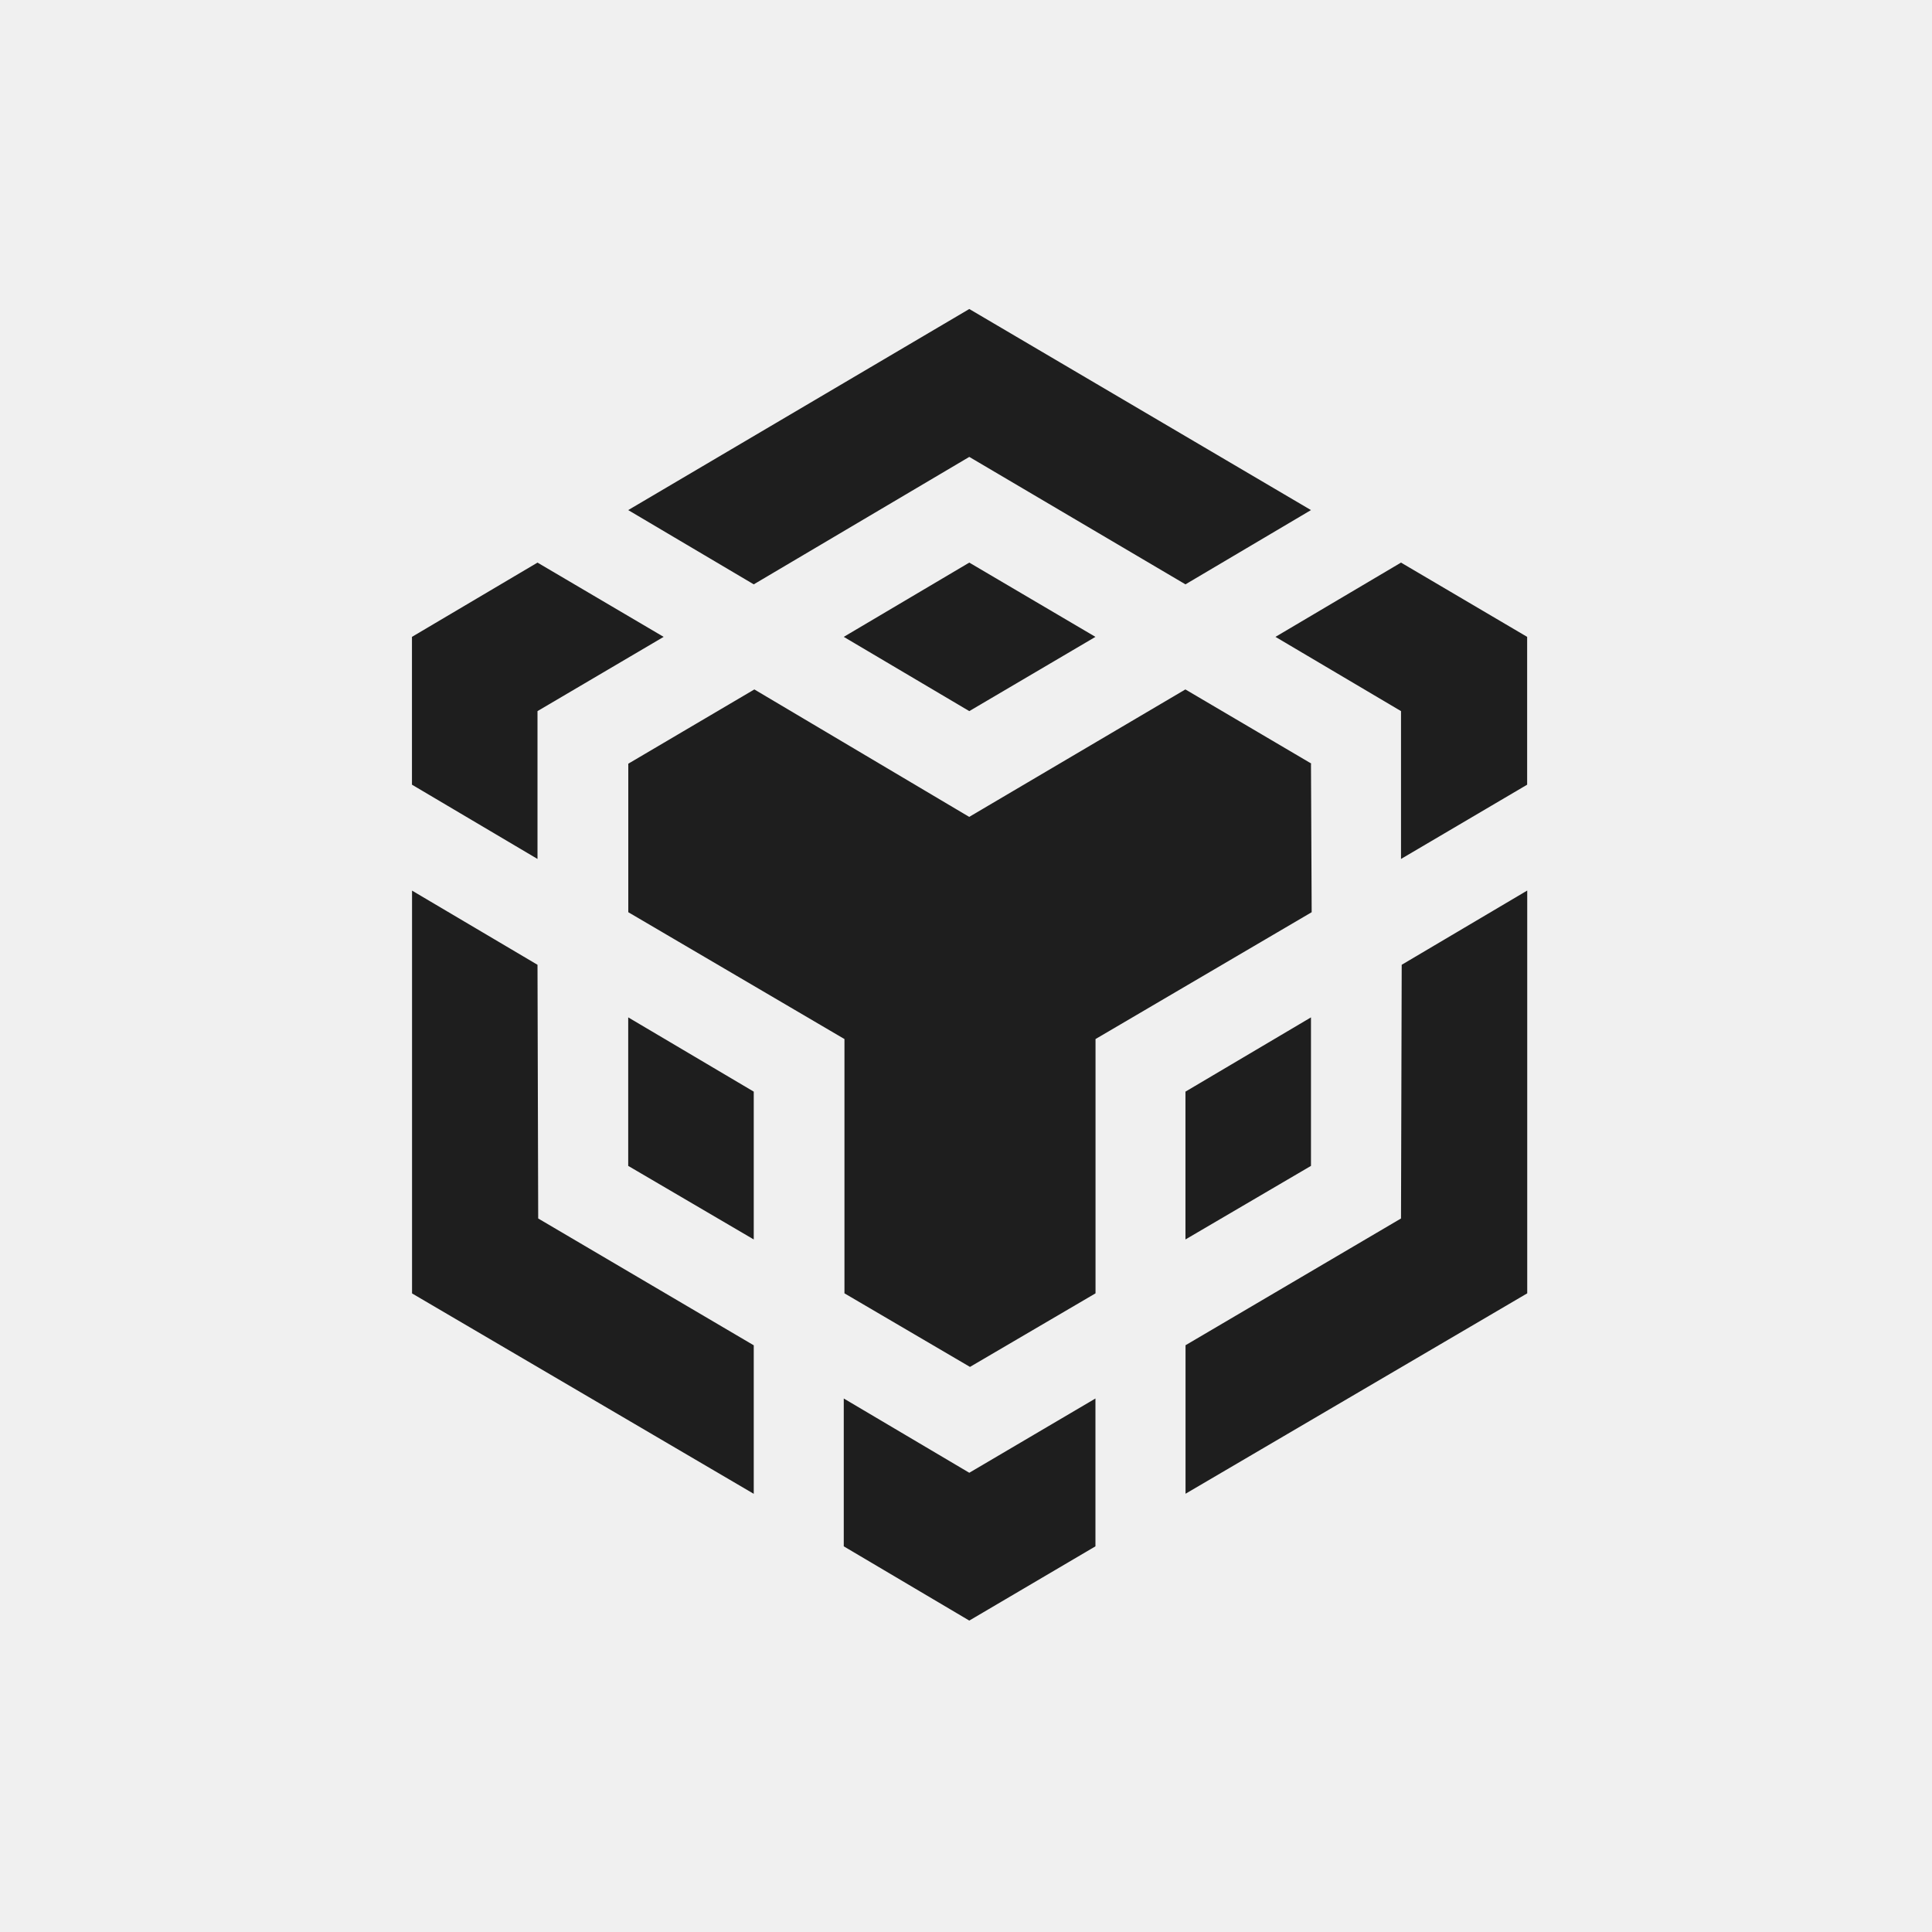
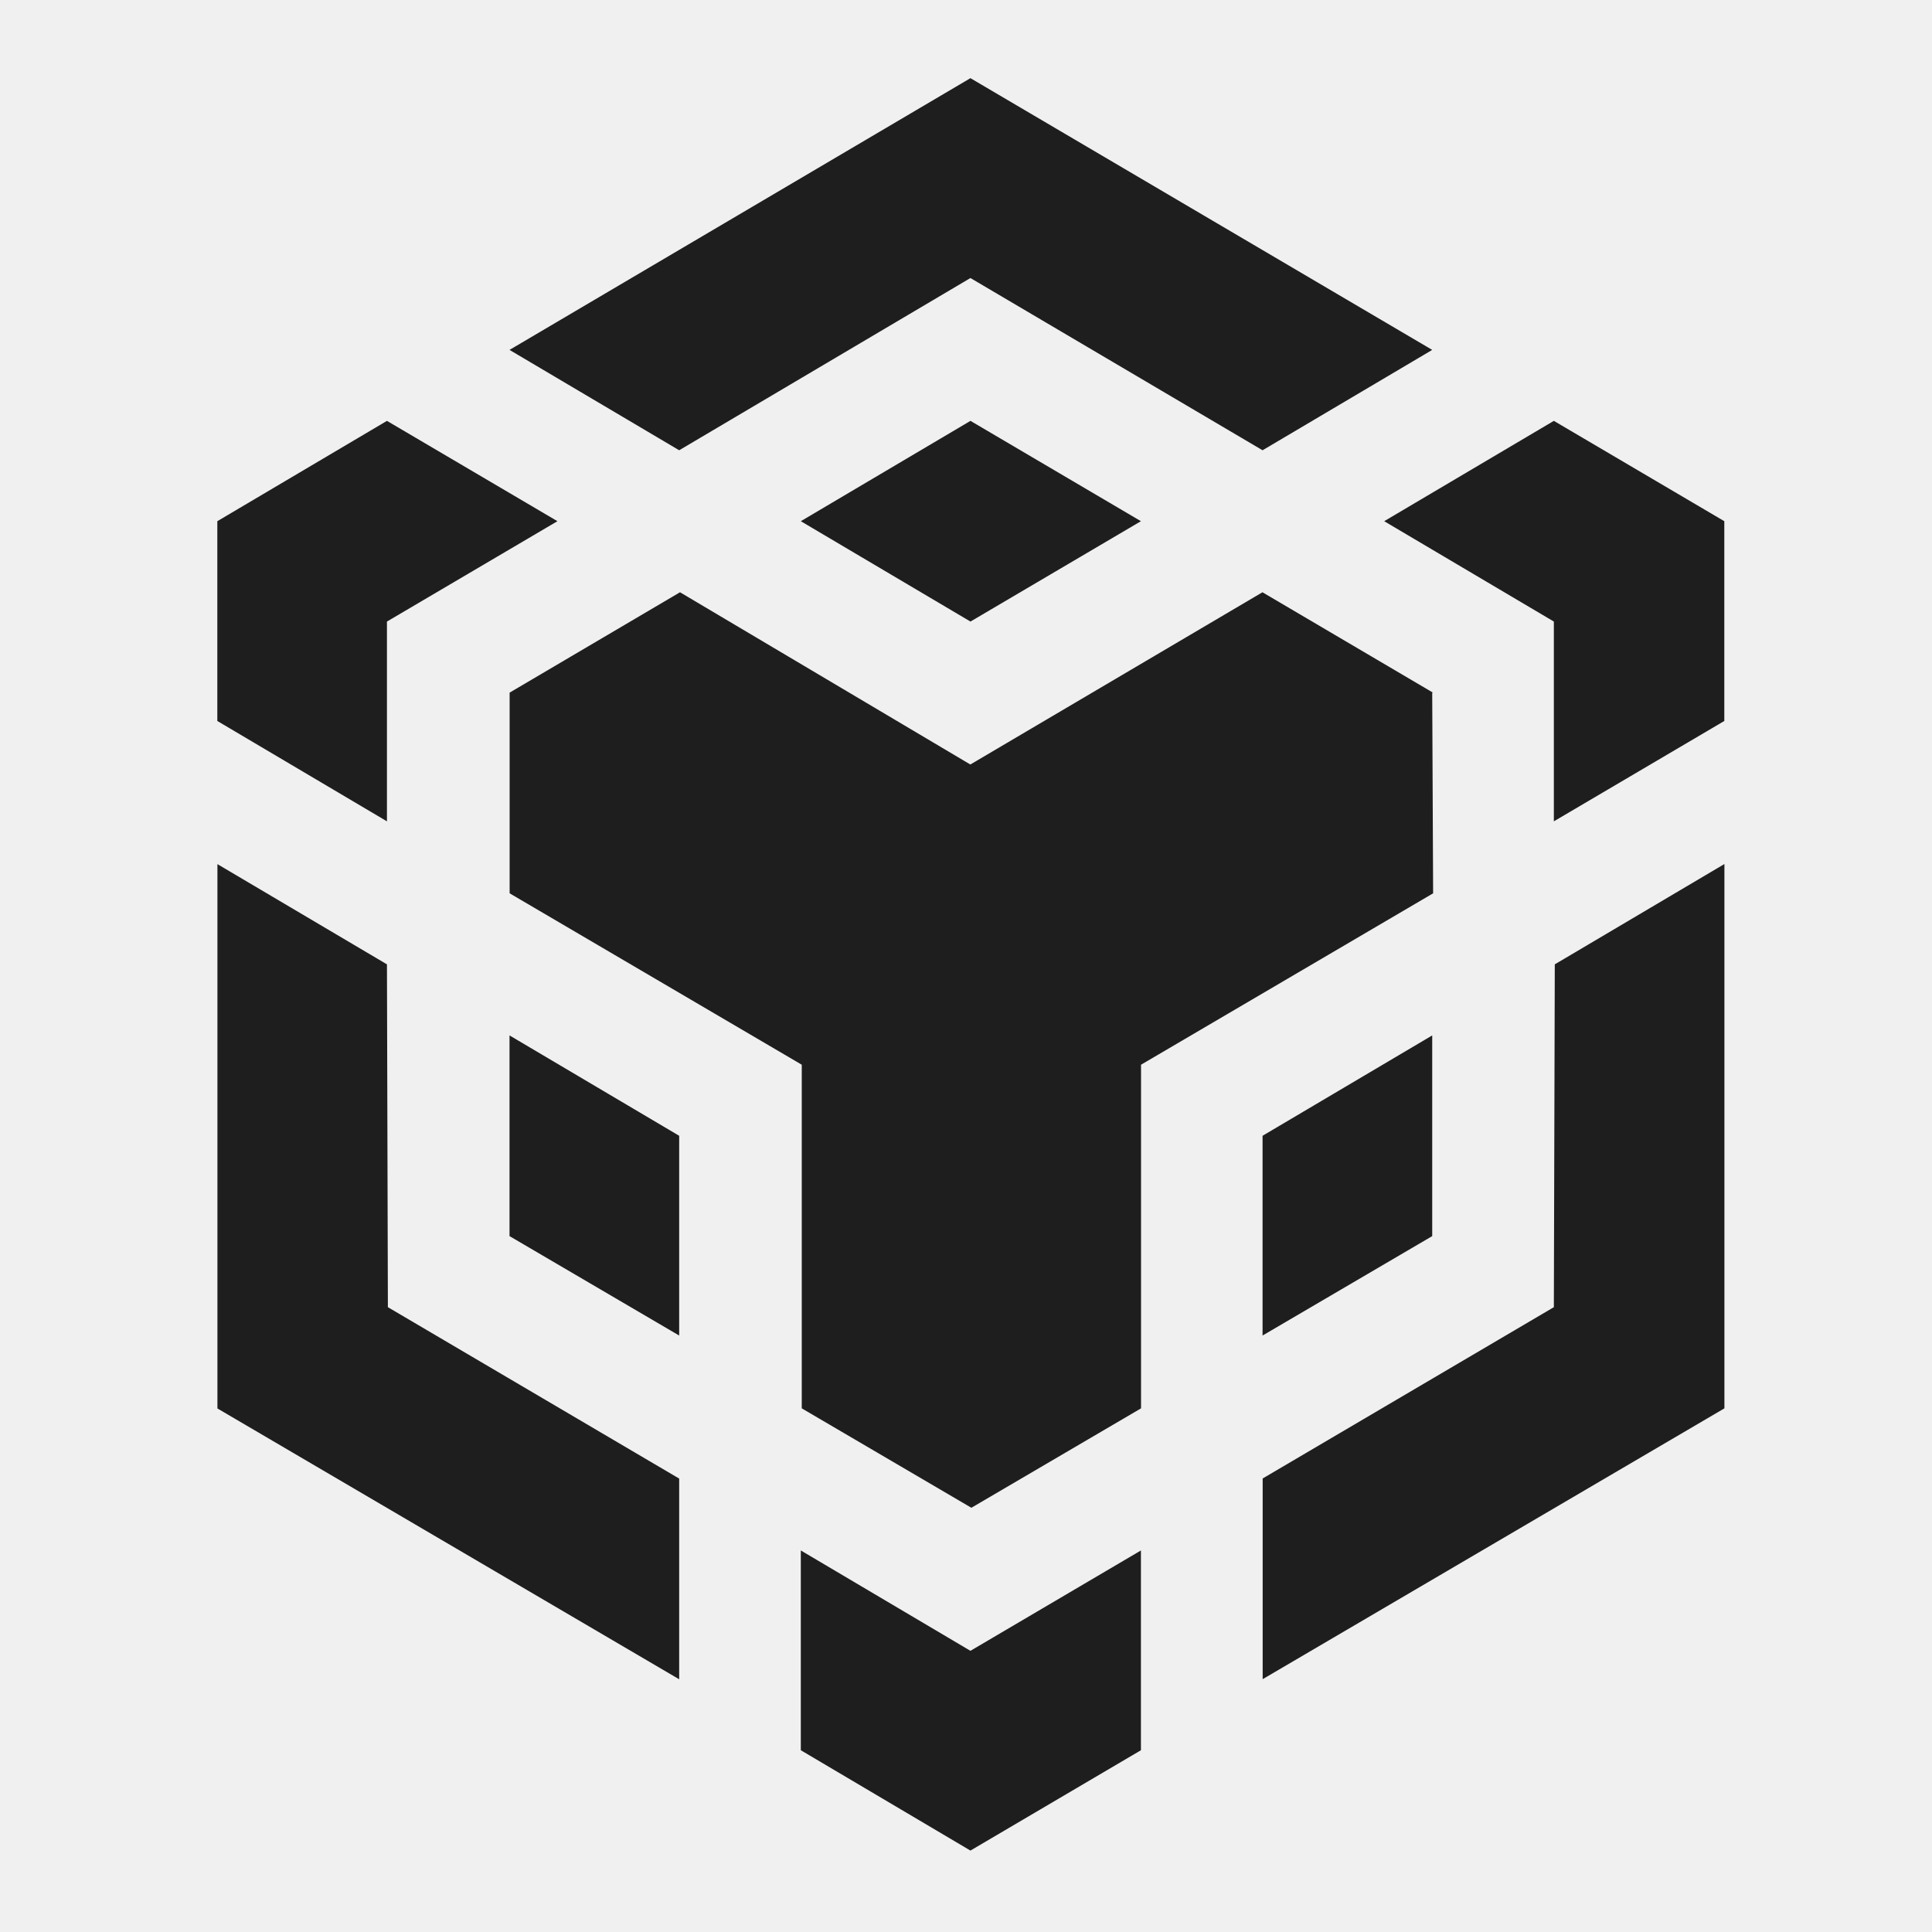
- <svg xmlns="http://www.w3.org/2000/svg" width="100" height="100" viewBox="0 0 100 100" fill="none">
-   <path d="M27.821 49.937L27.857 63.068L39.014 69.633V77.32L21.327 66.947V46.098L27.821 49.937ZM27.821 36.807V44.459L21.323 40.615V32.964L27.821 29.12L34.35 32.964L27.821 36.807ZM43.673 32.964L50.17 29.12L56.7 32.964L50.17 36.807L43.673 32.964Z" fill="#1E1E1E" />
-   <path d="M32.516 60.346V52.659L39.014 56.503V64.154L32.516 60.346ZM43.673 72.386L50.17 76.23L56.7 72.386V80.038L50.17 83.881L43.673 80.038V72.386ZM66.018 32.964L72.516 29.12L79.045 32.964V40.615L72.516 44.459V36.807L66.018 32.964ZM72.516 63.068L72.552 49.937L79.049 46.094V66.943L61.363 77.316V69.629L72.516 63.068Z" fill="#1E1E1E" />
-   <path d="M67.856 60.346L61.359 64.154V56.503L67.856 52.659V60.346Z" fill="#1E1E1E" />
-   <path d="M67.856 39.529L67.892 47.216L56.704 53.781V66.943L50.206 70.751L43.709 66.943V53.781L32.52 47.216V39.529L39.045 35.685L50.166 42.282L61.355 35.685L67.884 39.529H67.856ZM32.516 26.402L50.17 15.994L67.856 26.402L61.359 30.246L50.17 23.649L39.014 30.246L32.516 26.402Z" fill="#1E1E1E" />
+ <svg xmlns="http://www.w3.org/2000/svg" width="74" height="74" viewBox="0 0 74 74" fill="none">
+   <g clip-path="url(#clip0_108_31535)">
+     <path d="M14.821 36.937L14.857 50.068L26.014 56.633V64.32L8.328 53.947V33.098L14.821 36.937ZM14.821 23.807V31.459L8.324 27.615V19.963L14.821 16.12L21.351 19.963L14.821 23.807ZM30.673 19.963L37.171 16.12L43.7 19.963L37.171 23.807L30.673 19.963Z" fill="#1E1E1E" />
+     <path d="M19.516 47.346V39.659L26.014 43.503V51.154L19.516 47.346ZM30.673 59.386L37.17 63.23L43.7 59.386V67.038L37.17 70.881L30.673 67.038V59.386ZM53.018 19.963L59.516 16.12L66.045 19.963V27.615L59.516 31.459V23.807L53.018 19.963ZM59.516 50.068L59.552 36.937L66.049 33.094V53.943L48.363 64.316V56.629L59.516 50.068Z" fill="#1E1E1E" />
+     <path d="M54.857 47.346L48.359 51.154V43.503L54.857 39.659V47.346Z" fill="#1E1E1E" />
+     <path d="M54.857 26.529L54.892 34.216L43.704 40.781V53.943L37.206 57.751L30.709 53.943V40.781L19.52 34.216V26.529L26.046 22.685L37.166 29.282L48.355 22.685L54.885 26.529H54.857ZM19.516 13.402L37.17 2.994L54.857 13.402L48.359 17.246L37.17 10.649L26.014 17.246L19.516 13.402Z" fill="#1E1E1E" />
+   </g>
+   <defs>
+     <clipPath id="clip0_108_31535">
+       <rect width="74" height="74" fill="white" />
+     </clipPath>
+   </defs>
</svg>
